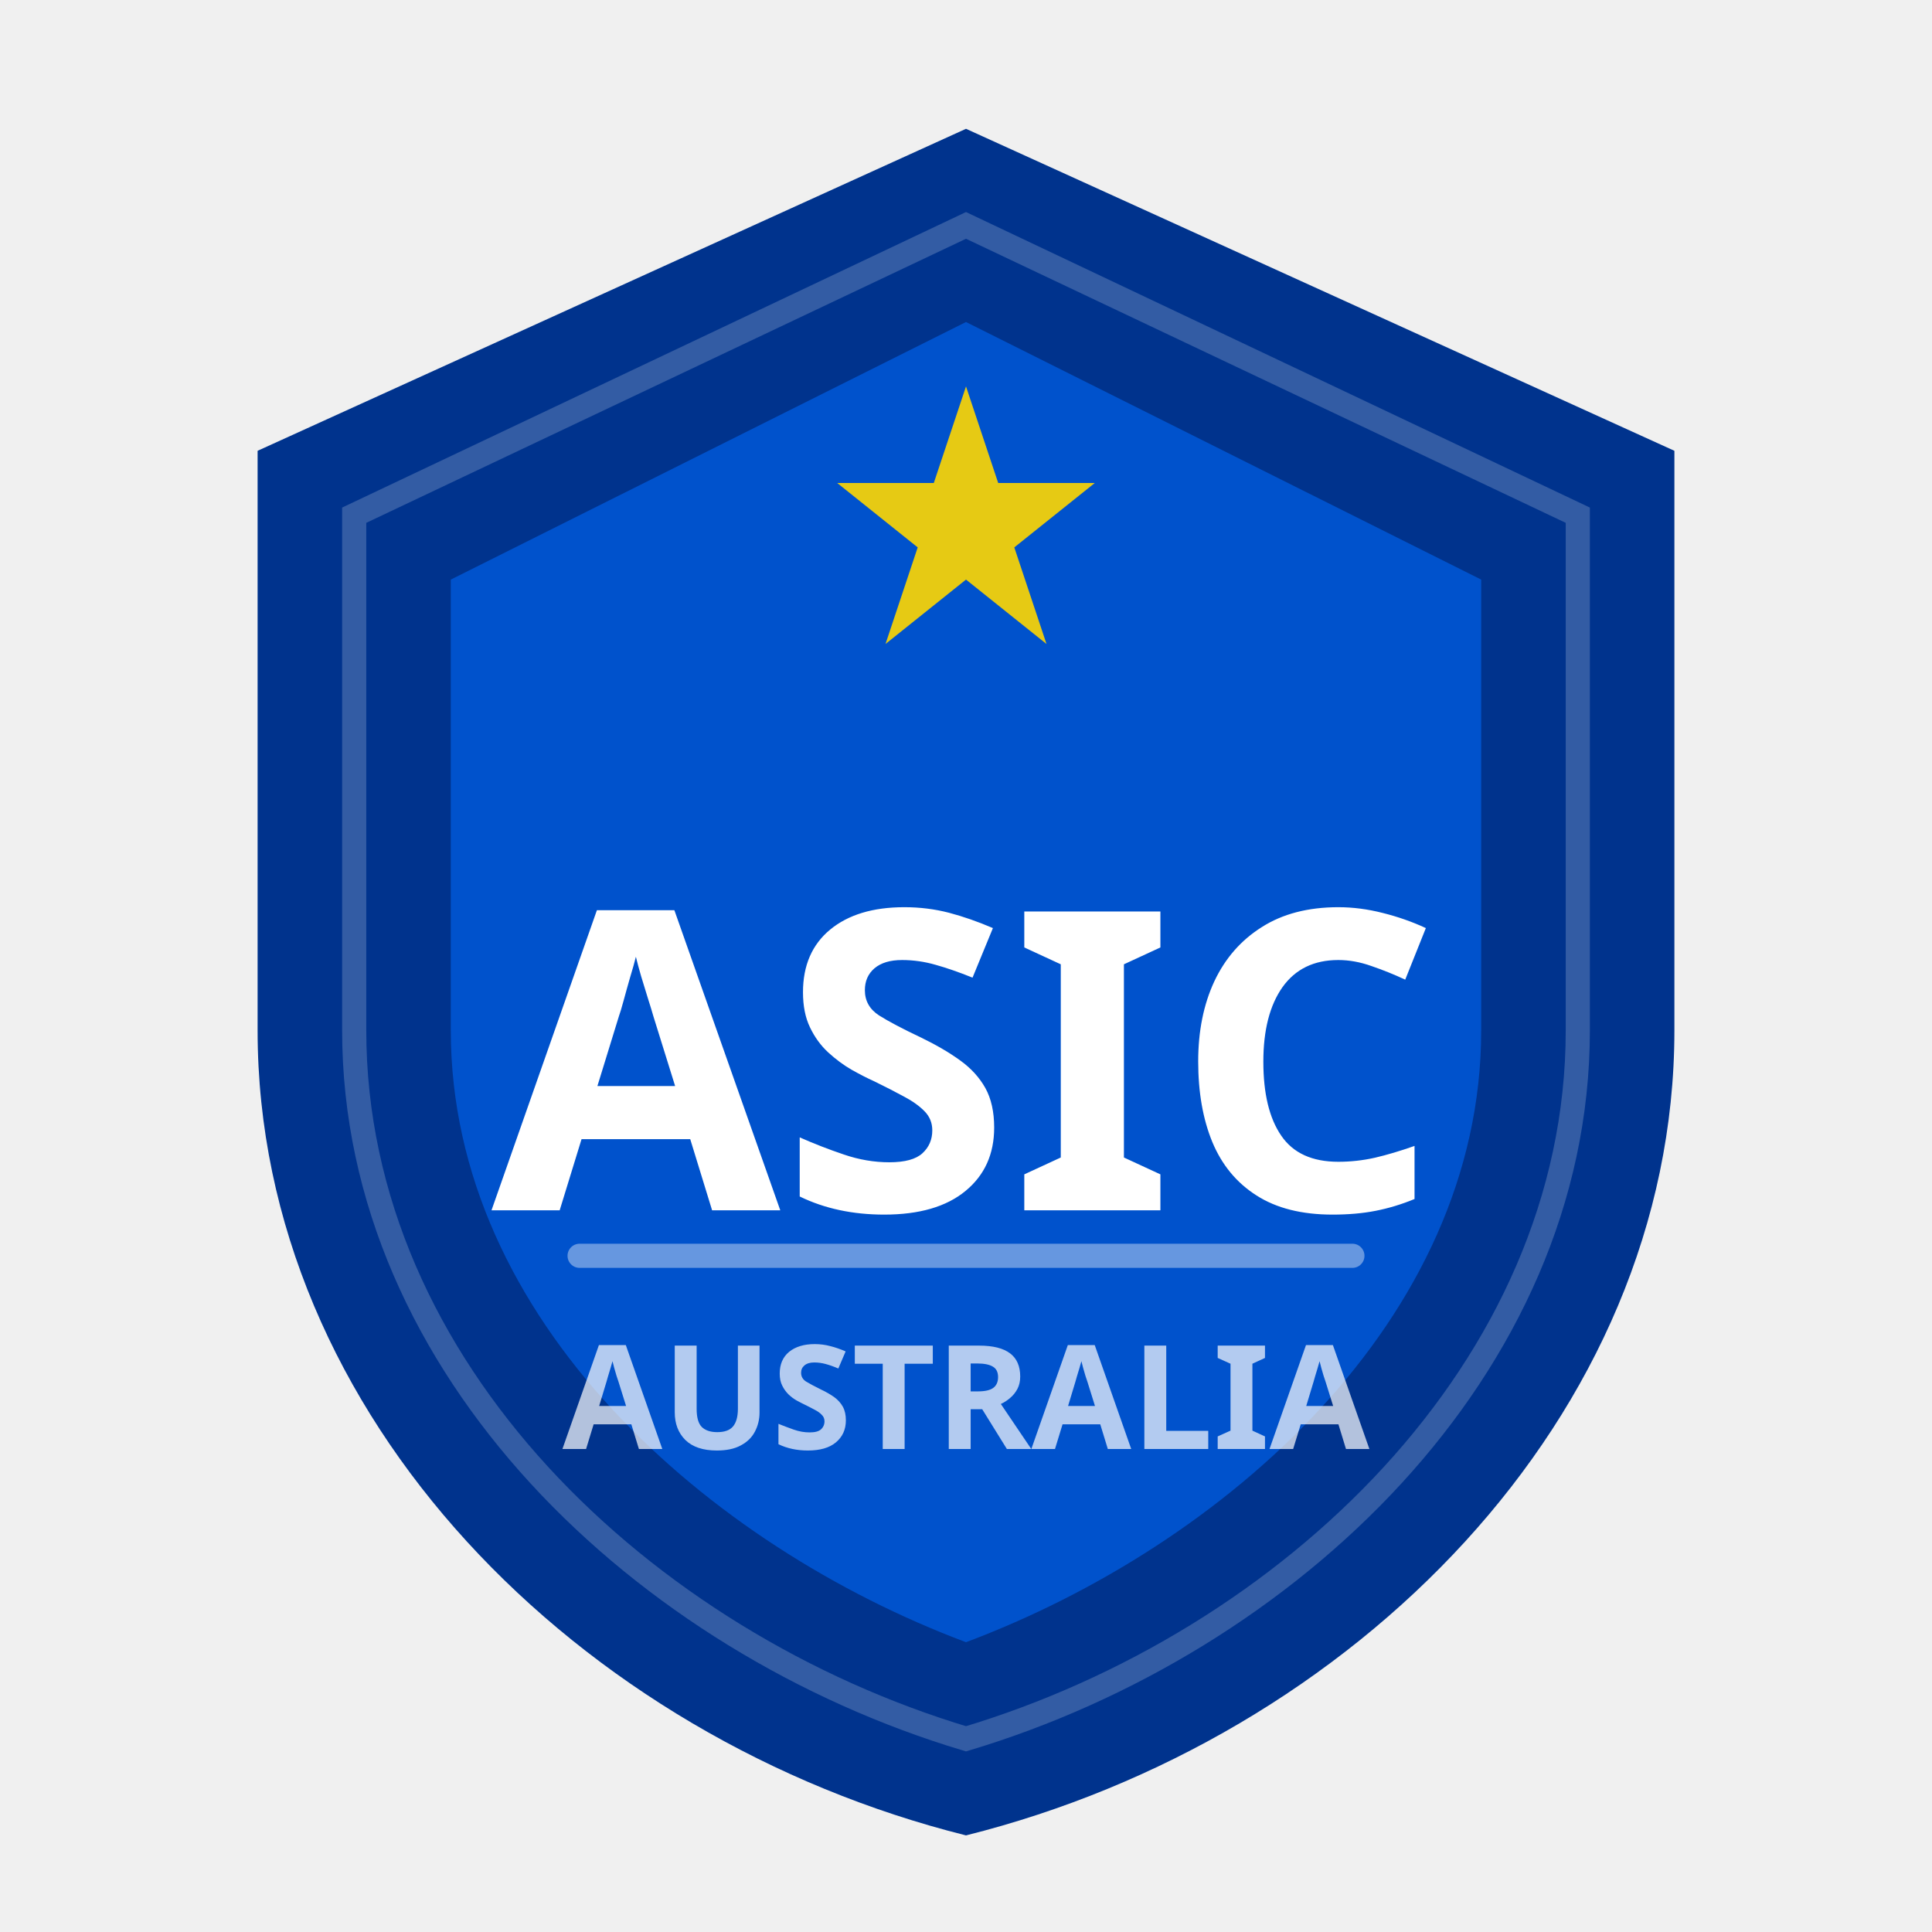
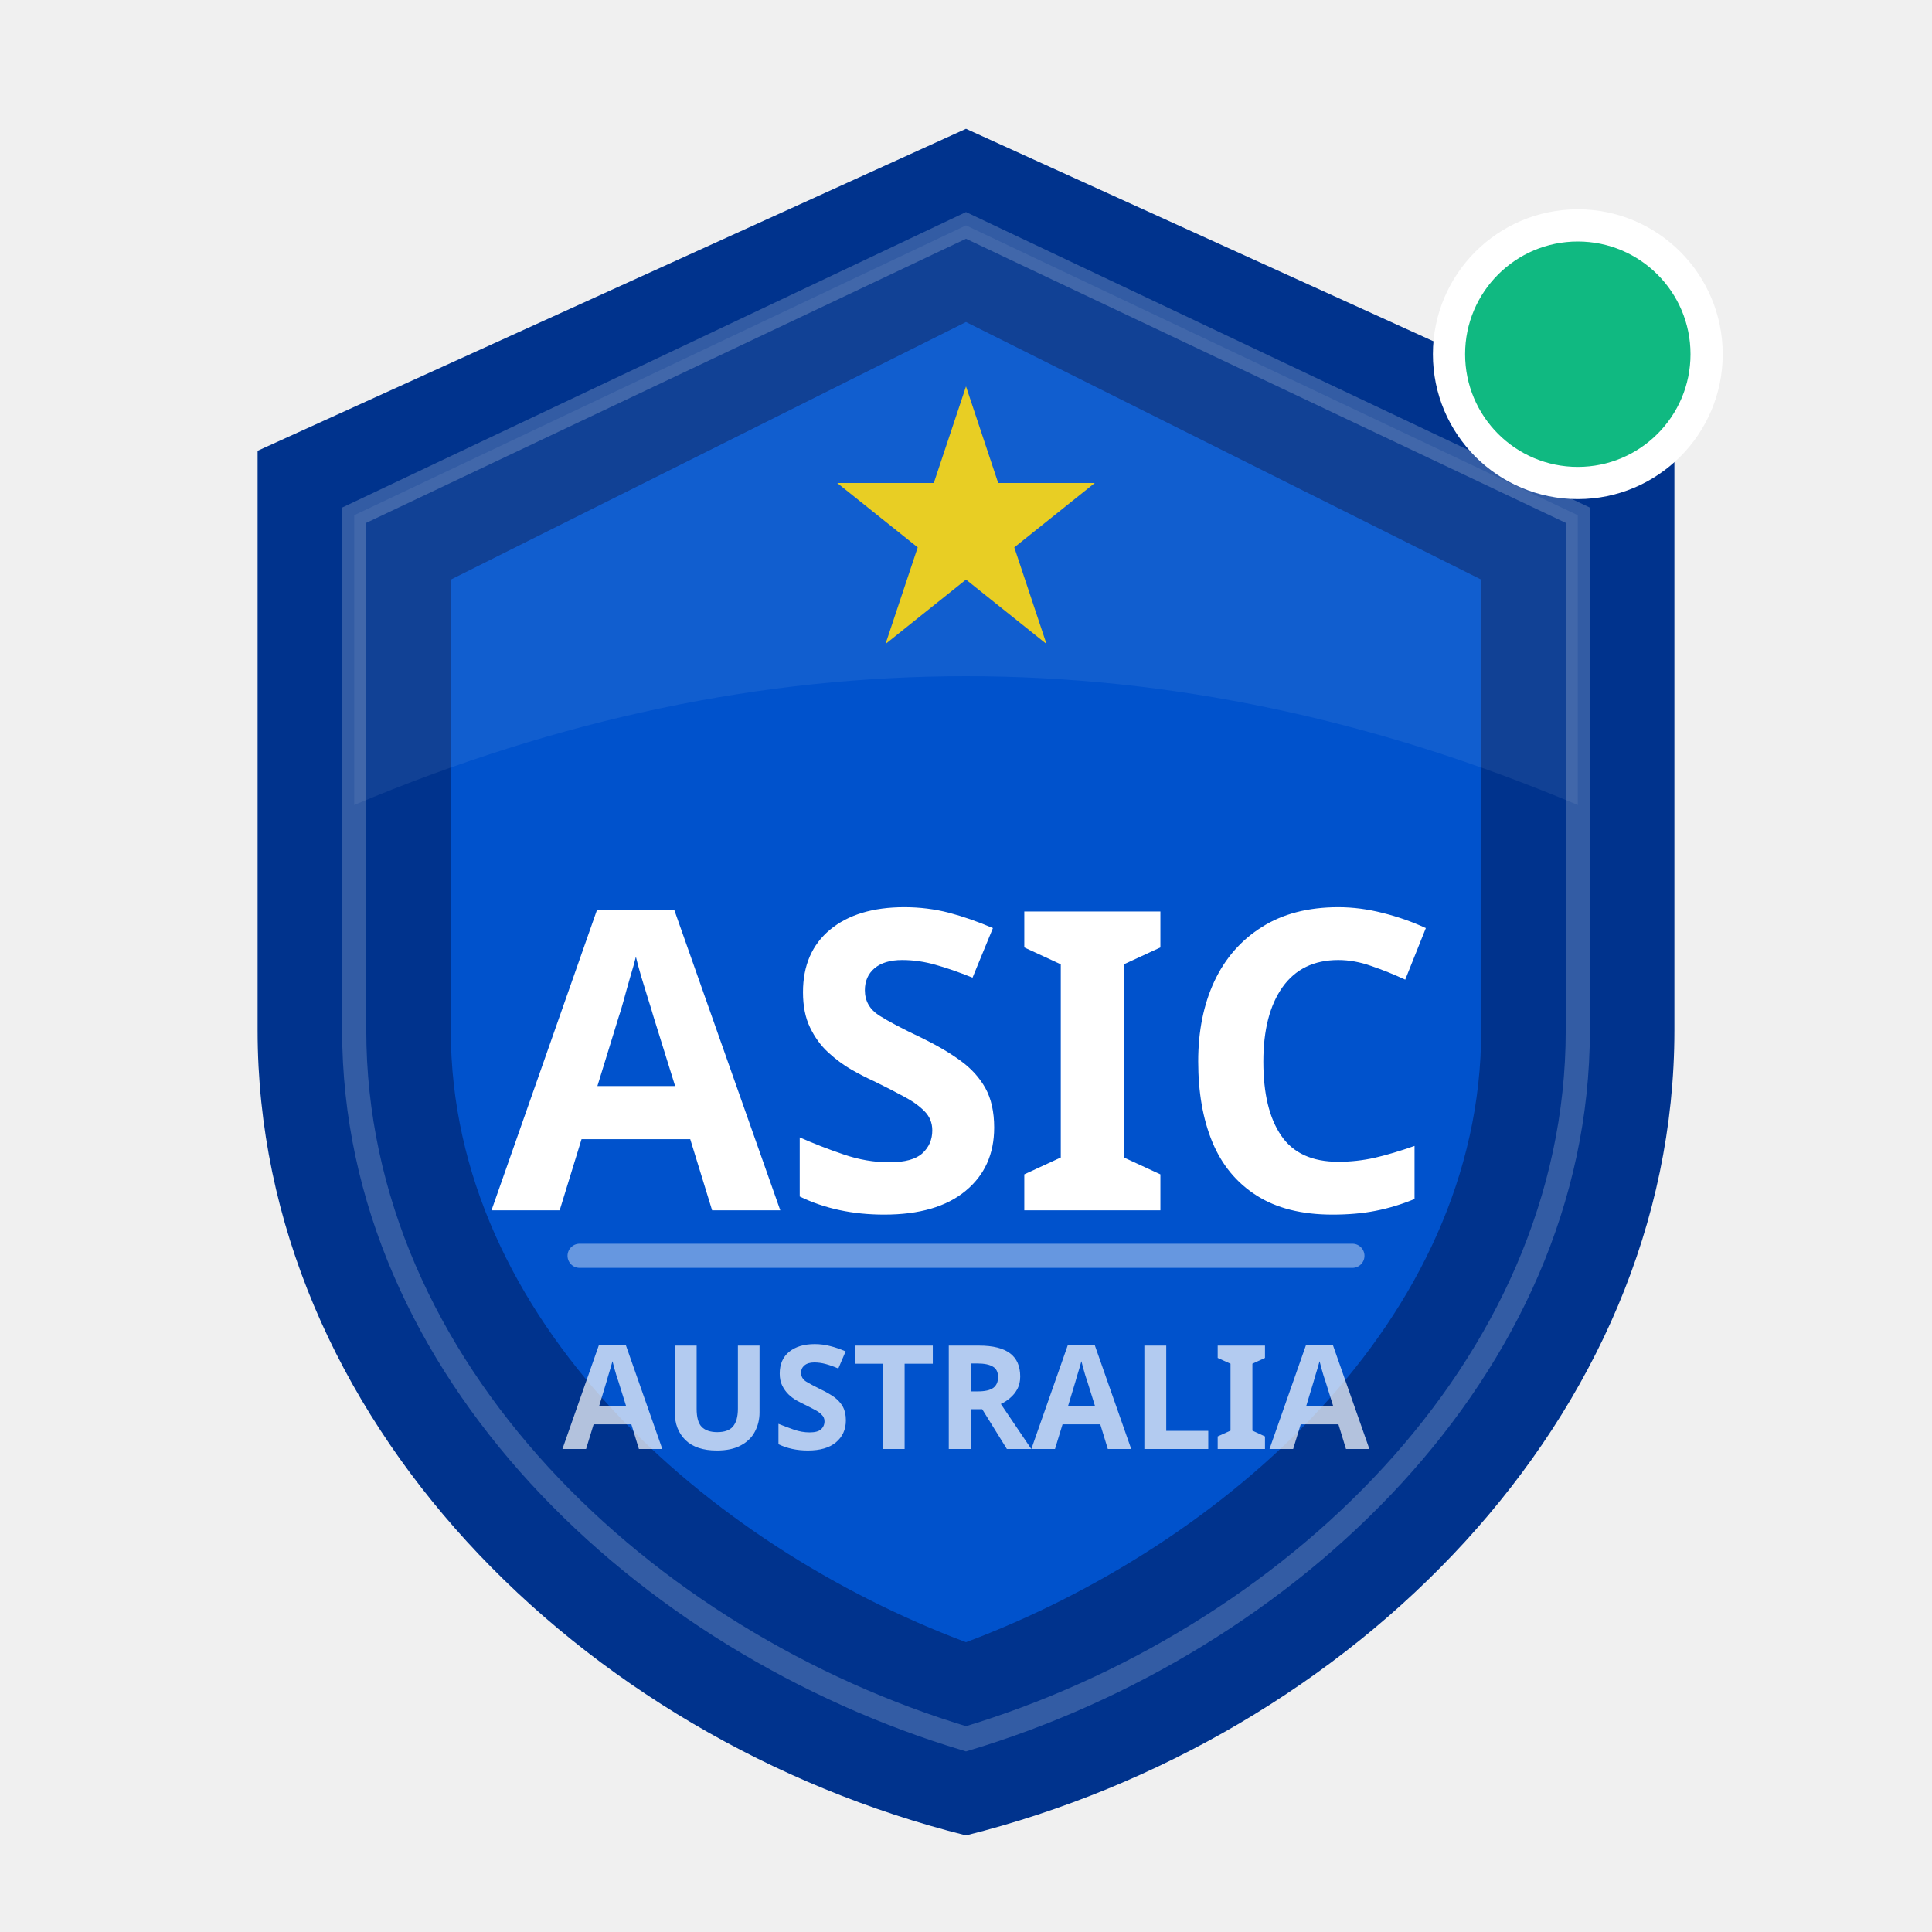
<svg xmlns="http://www.w3.org/2000/svg" viewBox="0 0 120 120" fill="none">
  <path d="M60 8L104 28V64C104 88 84 108 60 114C36 108 16 88 16 64V28L60 8Z" fill="#00338D" />
  <path d="M60 14L98 32V64C98 85 80 102 60 108C40 102 22 85 22 64V32L60 14Z" fill="#00338D" stroke="white" stroke-opacity="0.2" stroke-width="1.5" />
  <path d="M60 20L92 36V64C92 82 76 96 60 102C44 96 28 82 28 64V36L60 20Z" fill="#0052CC" />
  <text x="60" y="66" font-family="system-ui,sans-serif" font-weight="800" font-size="26" fill="white" text-anchor="middle" dominant-baseline="middle">ASIC</text>
  <polygon points="60,24 62,30 68,30 63,34 65,40 60,36 55,40 57,34 52,30 58,30" fill="#FFD700" opacity="0.9" />
  <line x1="36" y1="78" x2="84" y2="78" stroke="white" stroke-opacity="0.4" stroke-width="1.5" stroke-linecap="round" />
  <text x="60" y="90" font-family="system-ui,sans-serif" font-weight="600" font-size="9" fill="white" opacity="0.7" text-anchor="middle">AUSTRALIA</text>
+   <path d="M60 14 L 98 32 L 98 50 Q 60 34 22 50 V 32 Z" fill="#fff" opacity="0.07" />
+   <circle cx="98" cy="22" r="8" fill="#10b981" stroke="#fff" stroke-width="2" />
</svg>
